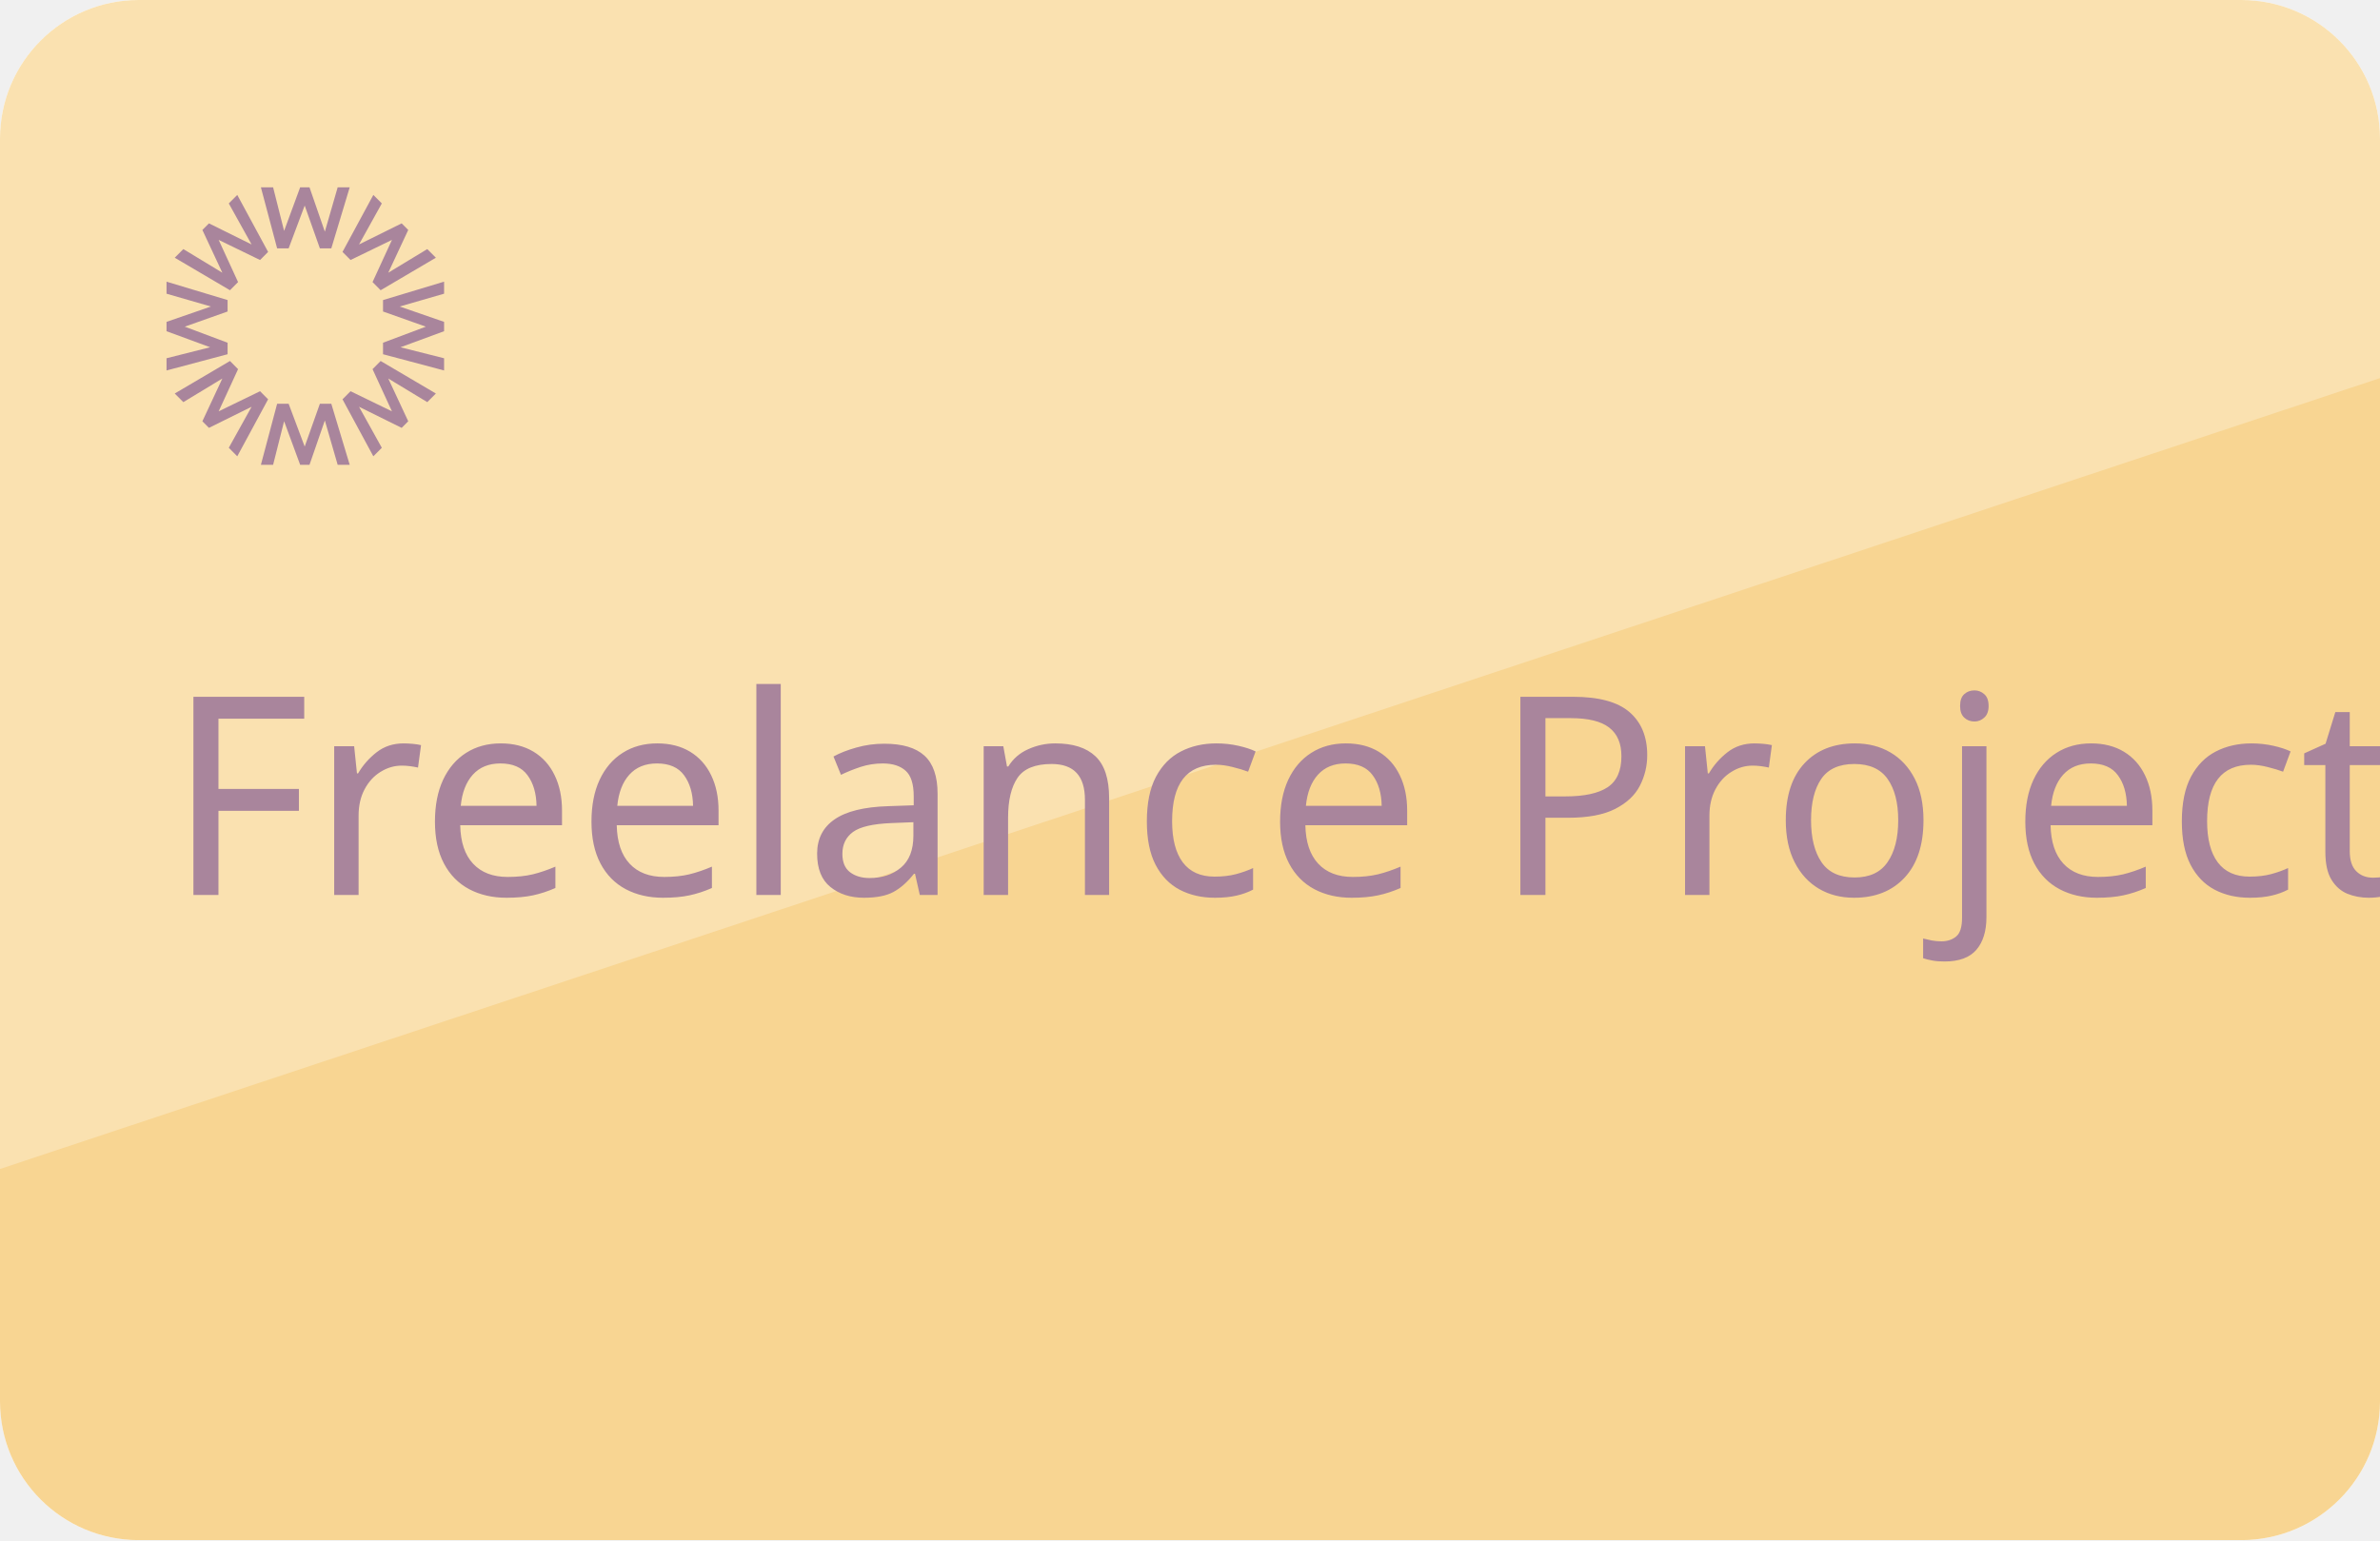
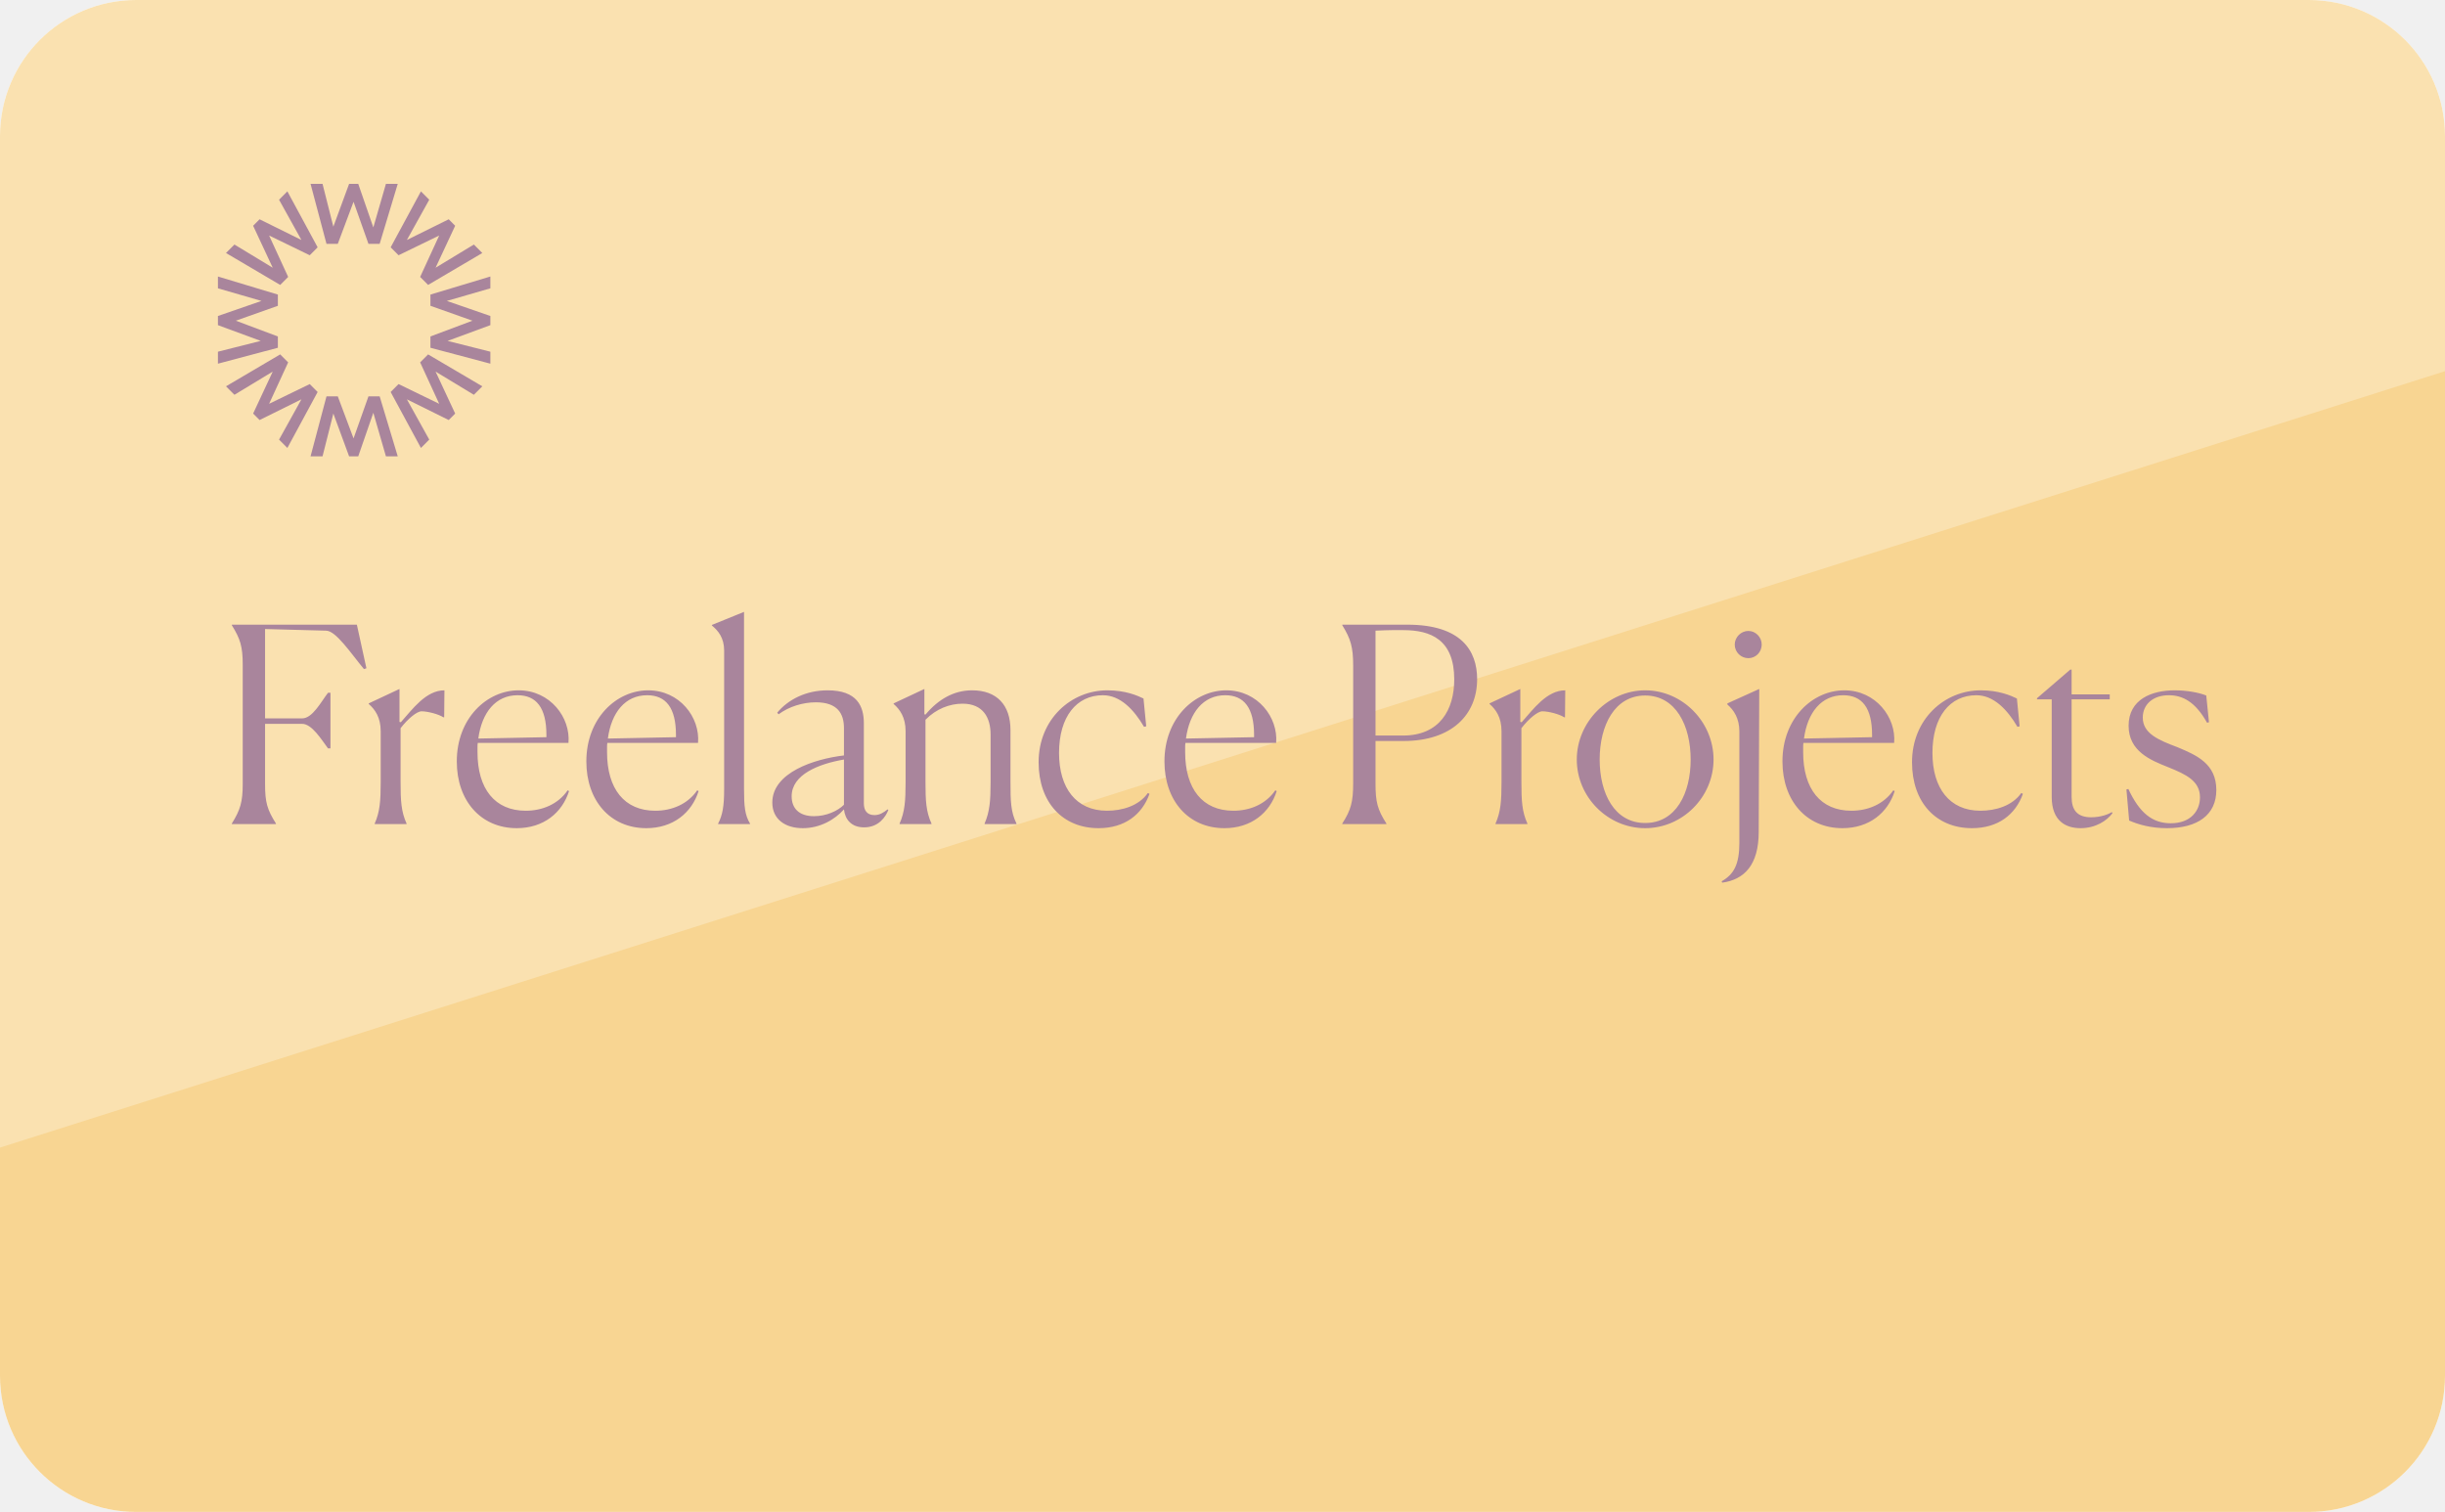
- <svg xmlns="http://www.w3.org/2000/svg" xmlns:xlink="http://www.w3.org/1999/xlink" width="343px" height="222px" viewBox="0 0 343 222" version="1.1">
-   <defs>
-     <rect id="path-1" x="0" y="0" width="343" height="222" rx="20" />
-   </defs>
-   <g id="V3" stroke="none" stroke-width="1" fill="none" fill-rule="evenodd">
-     <g id="Intro-Copy-7" transform="translate(-548, -4765)">
-       <g id="Group-42-Copy-2" transform="translate(165, 3863)">
-         <g id="Group-25-Copy-10" transform="translate(383, 902)">
-           <g id="Group-23">
-             <mask id="mask-2" fill="white">
-               <use xlink:href="#path-1" />
-             </mask>
-             <use id="Mask" fill="#FFFFFF" xlink:href="#path-1" />
-             <g mask="url(#mask-2)">
-               <rect id="Rectangle" fill="#F8D592" x="0" y="0" width="343" height="222" />
-               <polygon id="Gradient-BG-Copy" fill="#FAE1B0" points="-2.38004061e-15 0 343 0 343 54.5 0 168.5" />
-             </g>
-           </g>
-           <path d="M41.598,58.2 L43.912,64.371 L46.1,58.2 L47.747,58.2 L50.4,67 L48.665,67 L46.817,60.607 L44.604,67 L43.258,67 L40.945,60.718 L39.36,67 L37.6,67 L39.939,58.2 L41.598,58.2 Z M33.142,52.036 L34.31,53.21 L31.513,59.291 L37.479,56.393 L38.639,57.557 L34.195,65.773 L32.973,64.546 L36.258,58.633 L30.114,61.674 L29.167,60.723 L32.044,54.561 L26.422,57.966 L25.183,56.722 L33.142,52.036 Z M54.858,52.036 L62.817,56.722 L61.578,57.966 L55.956,54.561 L58.833,60.723 L57.886,61.674 L51.742,58.633 L55.027,64.546 L53.805,65.773 L49.361,57.557 L50.521,56.393 L56.487,59.291 L53.69,53.21 L54.858,52.036 Z M24,40.6 L32.8,43.253 L32.8,44.9 L26.629,47.088 L32.8,49.402 L32.8,51.061 L24,53.4 L24,51.64 L30.282,50.055 L24,47.742 L24,46.396 L30.393,44.183 L24,42.335 L24,40.6 Z M64,40.6 L64,42.335 L57.607,44.183 L64,46.396 L64,47.742 L57.718,50.055 L64,51.64 L64,53.4 L55.2,51.061 L55.2,49.402 L61.371,47.088 L55.2,44.9 L55.2,43.253 L64,40.6 Z M34.195,28.098 L38.639,36.313 L37.479,37.478 L31.513,34.58 L34.31,40.661 L33.142,41.835 L25.183,37.149 L26.422,35.904 L32.044,39.31 L29.167,33.148 L30.114,32.197 L36.258,35.238 L32.973,29.325 L34.195,28.098 Z M53.805,28.098 L55.027,29.325 L51.742,35.238 L57.886,32.197 L58.833,33.148 L55.956,39.31 L61.578,35.904 L62.817,37.149 L54.858,41.835 L53.69,40.661 L56.487,34.58 L50.521,37.478 L49.361,36.313 L53.805,28.098 Z M39.36,27 L40.945,33.282 L43.258,27 L44.604,27 L46.817,33.393 L48.665,27 L50.4,27 L47.747,35.8 L46.1,35.8 L43.912,29.629 L41.598,35.8 L39.939,35.8 L37.6,27 L39.36,27 Z" id="Combined-Shape" fill="#A9859C" fill-rule="nonzero" />
-           <text id="Freelance-Projects" font-family="Canela-Light, Canela" font-size="40" font-weight="300" fill="#A9859C">
-             <tspan x="24" y="129">Freelance Projects</tspan>
-           </text>
+ <svg xmlns="http://www.w3.org/2000/svg" width="359" height="222" viewBox="0 0 359 222" fill="none">
+   <g id="Group 25 Copy 10">
+     <g id="Group 23">
+       <rect id="Mask" width="359" height="222" rx="20" fill="white" />
+       <mask id="mask0" mask-type="alpha" maskUnits="userSpaceOnUse" x="0" y="0" width="359" height="222">
+         <rect id="Mask_2" width="359" height="222" rx="20" fill="white" />
+       </mask>
+       <g mask="url(#mask0)">
+         <g id="Group 23_2">
+           <rect id="Rectangle" width="359" height="222" fill="#F8D592" />
+           <path id="Gradient BG Copy" fill-rule="evenodd" clip-rule="evenodd" d="M0 0H359V54.5L0 168.5L0 0Z" fill="#FAE1B0" />
        </g>
      </g>
    </g>
+     <g id="Group 143">
+       <path id="Combined Shape" fill-rule="evenodd" clip-rule="evenodd" d="M49.598 35.8L51.912 29.629L54.1 35.8H55.747L58.4 27H56.665L54.816 33.393L52.603 27H51.258L48.945 33.282L47.36 27H45.6L47.939 35.8H49.598ZM39.513 34.58L42.31 40.661L41.142 41.835L33.183 37.149L34.422 35.904L40.044 39.31L37.167 33.148L38.114 32.197L44.258 35.237L40.973 29.325L42.195 28.098L46.639 36.313L45.479 37.478L39.513 34.58ZM39.513 59.291L42.31 53.209L41.142 52.036L33.183 56.722L34.422 57.966L40.044 54.561L37.167 60.723L38.114 61.674L44.258 58.633L40.973 64.546L42.195 65.773L46.639 57.557L45.479 56.393L39.513 59.291ZM51.912 64.371L49.598 58.2H47.939L45.6 67H47.36L48.945 60.718L51.258 67H52.603L54.816 60.607L56.665 67H58.4L55.747 58.2H54.1L51.912 64.371ZM40.8 49.402L34.629 47.088L40.8 44.9V43.253L32 40.6V42.335L38.393 44.184L32 46.397V47.742L38.282 50.055L32 51.64V53.4L40.8 51.061V49.402ZM64.487 34.58L61.69 40.661L62.858 41.835L70.817 37.149L69.578 35.904L63.956 39.31L66.833 33.148L65.886 32.197L59.742 35.237L63.027 29.325L61.805 28.098L57.361 36.313L58.521 37.478L64.487 34.58ZM61.69 53.209L64.487 59.291L58.521 56.393L57.361 57.557L61.805 65.773L63.027 64.546L59.742 58.633L65.886 61.674L66.833 60.723L63.956 54.561L69.578 57.966L70.817 56.722L62.858 52.036L61.69 53.209ZM69.371 47.088L63.2 49.402V51.061L72 53.4V51.64L65.718 50.055L72 47.742V46.397L65.607 44.184L72 42.335V40.6L63.2 43.253V44.9L69.371 47.088Z" fill="#A9859C" />
+       <path id="Freelance Projects" d="M40.52 121V120.92C39.24 118.88 38.92 117.84 38.92 115.12V106.28H44.36C45.8 106.28 47.2 108.6 48.16 109.88H48.52V101.72H48.16C47.12 103.08 45.88 105.48 44.36 105.48H38.92V92.36L47.88 92.6C49.32 92.6 51.52 95.92 53.44 98.24L53.8 98.12L52.4 91.72H34.04V91.8C35.28 93.8 35.64 94.92 35.64 97.6V115.12C35.64 117.76 35.28 118.92 34.04 120.92V121H40.52ZM55.018 120.92V121H59.698V120.92C58.898 119.16 58.818 117.56 58.818 114.8V106.92C59.898 105.52 61.218 104.44 61.898 104.44C62.818 104.44 64.458 104.88 65.098 105.32H65.218L65.258 101.36C62.538 101.36 60.578 104.12 58.858 106.04L58.658 106V101.16L54.138 103.28V103.36C55.058 104.16 55.898 105.32 55.898 107.36V114.84C55.898 117.6 55.778 119.2 55.018 120.92ZM83.55 116.16L83.35 116.04C81.95 118.08 79.63 119.04 77.19 119.04C72.67 119.04 70.11 115.84 70.11 110.44V109.76C70.11 109.52 70.11 109.28 70.15 109.08H83.47C83.79 105.36 80.79 101.36 76.15 101.36C71.51 101.36 67.07 105.44 67.07 111.8C67.07 117.56 70.59 121.6 75.87 121.6C79.83 121.6 82.55 119.32 83.55 116.16ZM75.99 102.08C78.75 102.08 80.23 103.92 80.23 107.92V108.24L70.23 108.44C70.75 104.6 72.79 102.08 75.99 102.08ZM102.573 116.16L102.373 116.04C100.973 118.08 98.653 119.04 96.213 119.04C91.693 119.04 89.133 115.84 89.133 110.44V109.76C89.133 109.52 89.133 109.28 89.173 109.08H102.493C102.813 105.36 99.813 101.36 95.173 101.36C90.533 101.36 86.093 105.44 86.093 111.8C86.093 117.56 89.613 121.6 94.893 121.6C98.853 121.6 101.573 119.32 102.573 116.16ZM95.013 102.08C97.773 102.08 99.253 103.92 99.253 107.92V108.24L89.253 108.44C89.773 104.6 91.813 102.08 95.013 102.08ZM105.446 120.92V121H110.126V120.92C109.366 119.68 109.246 118.36 109.246 115.84V89.84L104.526 91.76V91.84C105.446 92.6 106.326 93.64 106.326 95.52V115.88C106.326 118.4 106.086 119.68 105.446 120.92ZM119.519 119.84C117.279 119.84 116.239 118.64 116.239 116.92C116.239 113.72 120.199 112.16 123.919 111.52V118.16C122.999 119.08 121.319 119.84 119.519 119.84ZM126.879 121.48C128.999 121.48 130.039 119.96 130.439 118.92L130.319 118.84C129.719 119.32 129.159 119.68 128.399 119.68C127.279 119.68 126.839 118.96 126.839 117.96V106.2C126.839 103.68 125.839 101.36 121.519 101.36C118.319 101.36 115.719 102.72 114.119 104.64L114.319 104.88C115.879 103.72 117.919 103.12 119.799 103.12C122.999 103.12 123.919 104.8 123.919 106.92V110.92C119.519 111.44 113.399 113.44 113.399 117.84C113.399 120.28 115.279 121.6 117.879 121.6C120.439 121.6 122.599 120.32 123.919 118.84C124.079 120.32 124.999 121.48 126.879 121.48ZM136.769 121V120.92C135.969 119.16 135.889 117.56 135.889 114.8V105.68C137.449 104.08 139.449 103.32 141.329 103.32C144.369 103.32 145.449 105.4 145.449 107.84V114.84C145.449 117.52 145.329 119.16 144.569 120.92V121H149.249V120.92C148.409 119.2 148.369 117.64 148.369 114.8V107.2C148.369 103.56 146.409 101.36 142.729 101.36C140.049 101.36 137.769 102.68 135.889 104.92L135.729 104.88V101.16L131.209 103.28V103.36C132.129 104.16 132.969 105.32 132.969 107.36V114.84C132.969 117.6 132.849 119.2 132.089 120.92V121H136.769ZM168.78 116.56L168.54 116.44C167.22 118.32 164.78 119.04 162.54 119.04C158.02 119.04 155.5 115.72 155.5 110.56C155.5 105.24 158.06 102.08 161.94 102.08C164.5 102.08 166.5 104.2 167.98 106.72L168.3 106.64L167.9 102.56C166.98 102.12 165.26 101.36 162.58 101.36C157.3 101.36 152.5 105.56 152.5 111.92C152.5 117.84 156.06 121.6 161.3 121.6C165.14 121.6 167.7 119.6 168.78 116.56ZM187.456 116.16L187.256 116.04C185.856 118.08 183.536 119.04 181.096 119.04C176.576 119.04 174.016 115.84 174.016 110.44V109.76C174.016 109.52 174.016 109.28 174.056 109.08H187.376C187.696 105.36 184.696 101.36 180.056 101.36C175.416 101.36 170.976 105.44 170.976 111.8C170.976 117.56 174.496 121.6 179.776 121.6C183.736 121.6 186.456 119.32 187.456 116.16ZM179.896 102.08C182.656 102.08 184.136 103.92 184.136 107.92V108.24L174.136 108.44C174.656 104.6 176.696 102.08 179.896 102.08ZM197.087 120.92V121H203.567V120.92C202.247 118.84 201.967 117.76 201.967 115V108.8H206.087C213.087 108.8 216.887 105 216.887 99.72C216.887 95.48 214.487 91.72 206.647 91.72H197.087V91.8C198.327 93.8 198.687 95.04 198.687 97.72V115C198.687 117.72 198.367 118.92 197.087 120.92ZM206.047 92.52C210.087 92.52 213.527 93.92 213.527 99.76C213.527 104.24 211.367 108 206.007 108H201.967V92.6C202.967 92.56 203.807 92.52 204.407 92.52H206.047ZM219.589 120.92V121H224.269V120.92C223.469 119.16 223.389 117.56 223.389 114.8V106.92C224.469 105.52 225.789 104.44 226.469 104.44C227.389 104.44 229.029 104.88 229.669 105.32H229.789L229.829 101.36C227.109 101.36 225.149 104.12 223.429 106.04L223.229 106V101.16L218.709 103.28V103.36C219.629 104.16 220.469 105.32 220.469 107.36V114.84C220.469 117.6 220.349 119.2 219.589 120.92ZM241.56 121.6C247.04 121.6 251.6 117.04 251.6 111.52C251.6 106 247.04 101.36 241.56 101.36C236.16 101.36 231.52 106 231.52 111.52C231.52 117.04 236.08 121.6 241.56 121.6ZM241.56 120.84C237.04 120.84 234.88 116.48 234.88 111.52C234.88 106.52 237.08 102.12 241.56 102.12C246.04 102.12 248.24 106.52 248.24 111.52C248.24 116.48 246.08 120.84 241.56 120.84ZM258.671 94.64C258.671 93.56 257.791 92.64 256.711 92.64C255.631 92.64 254.711 93.56 254.711 94.64C254.711 95.76 255.631 96.64 256.711 96.64C257.791 96.64 258.671 95.76 258.671 94.64ZM252.791 129.4L252.871 129.6C256.111 129.16 258.231 127 258.231 122.16L258.311 101.16L253.631 103.28V103.44C254.551 104.24 255.391 105.44 255.391 107.4V123.76C255.391 126.96 254.551 128.4 252.791 129.4ZM278.198 116.16L277.998 116.04C276.598 118.08 274.278 119.04 271.838 119.04C267.318 119.04 264.758 115.84 264.758 110.44V109.76C264.758 109.52 264.758 109.28 264.798 109.08H278.118C278.438 105.36 275.438 101.36 270.798 101.36C266.158 101.36 261.718 105.44 261.718 111.8C261.718 117.56 265.238 121.6 270.518 121.6C274.478 121.6 277.198 119.32 278.198 116.16ZM270.638 102.08C273.398 102.08 274.878 103.92 274.878 107.92V108.24L264.878 108.44C265.398 104.6 267.438 102.08 270.638 102.08ZM297.022 116.56L296.782 116.44C295.462 118.32 293.022 119.04 290.782 119.04C286.262 119.04 283.742 115.72 283.742 110.56C283.742 105.24 286.302 102.08 290.182 102.08C292.742 102.08 294.742 104.2 296.222 106.72L296.542 106.64L296.142 102.56C295.222 102.12 293.502 101.36 290.822 101.36C285.542 101.36 280.742 105.56 280.742 111.92C280.742 117.84 284.302 121.6 289.542 121.6C293.382 121.6 295.942 119.6 297.022 116.56ZM305.494 121.6C307.734 121.6 309.374 120.48 310.174 119.4L310.094 119.24C309.654 119.52 308.494 120 307.054 120C305.014 120 304.174 118.96 304.174 117V102.68H309.774V101.96H304.174V98.32H303.974L299.094 102.52V102.68H301.254V117C301.254 120.6 303.374 121.6 305.494 121.6ZM324.344 106.04L323.944 102.12C322.864 101.68 321.064 101.36 319.304 101.36C315.944 101.36 312.544 102.68 312.544 106.56C312.544 110.28 315.704 111.6 318.344 112.64C321.024 113.72 323.024 114.68 323.024 117.08C323.024 119.04 321.664 120.88 318.744 120.88C316.024 120.88 314.144 119.36 312.504 115.84L312.224 115.92L312.624 120.48C314.024 121.08 315.824 121.6 318.184 121.6C322.624 121.6 325.424 119.68 325.424 116C325.424 112.12 322.504 110.88 319.744 109.72C316.984 108.68 314.624 107.72 314.624 105.36C314.624 103.44 316.104 102.08 318.464 102.08C320.384 102.08 322.304 102.96 324.064 106.12L324.344 106.04Z" fill="#A9859C" />
+     </g>
  </g>
</svg>
